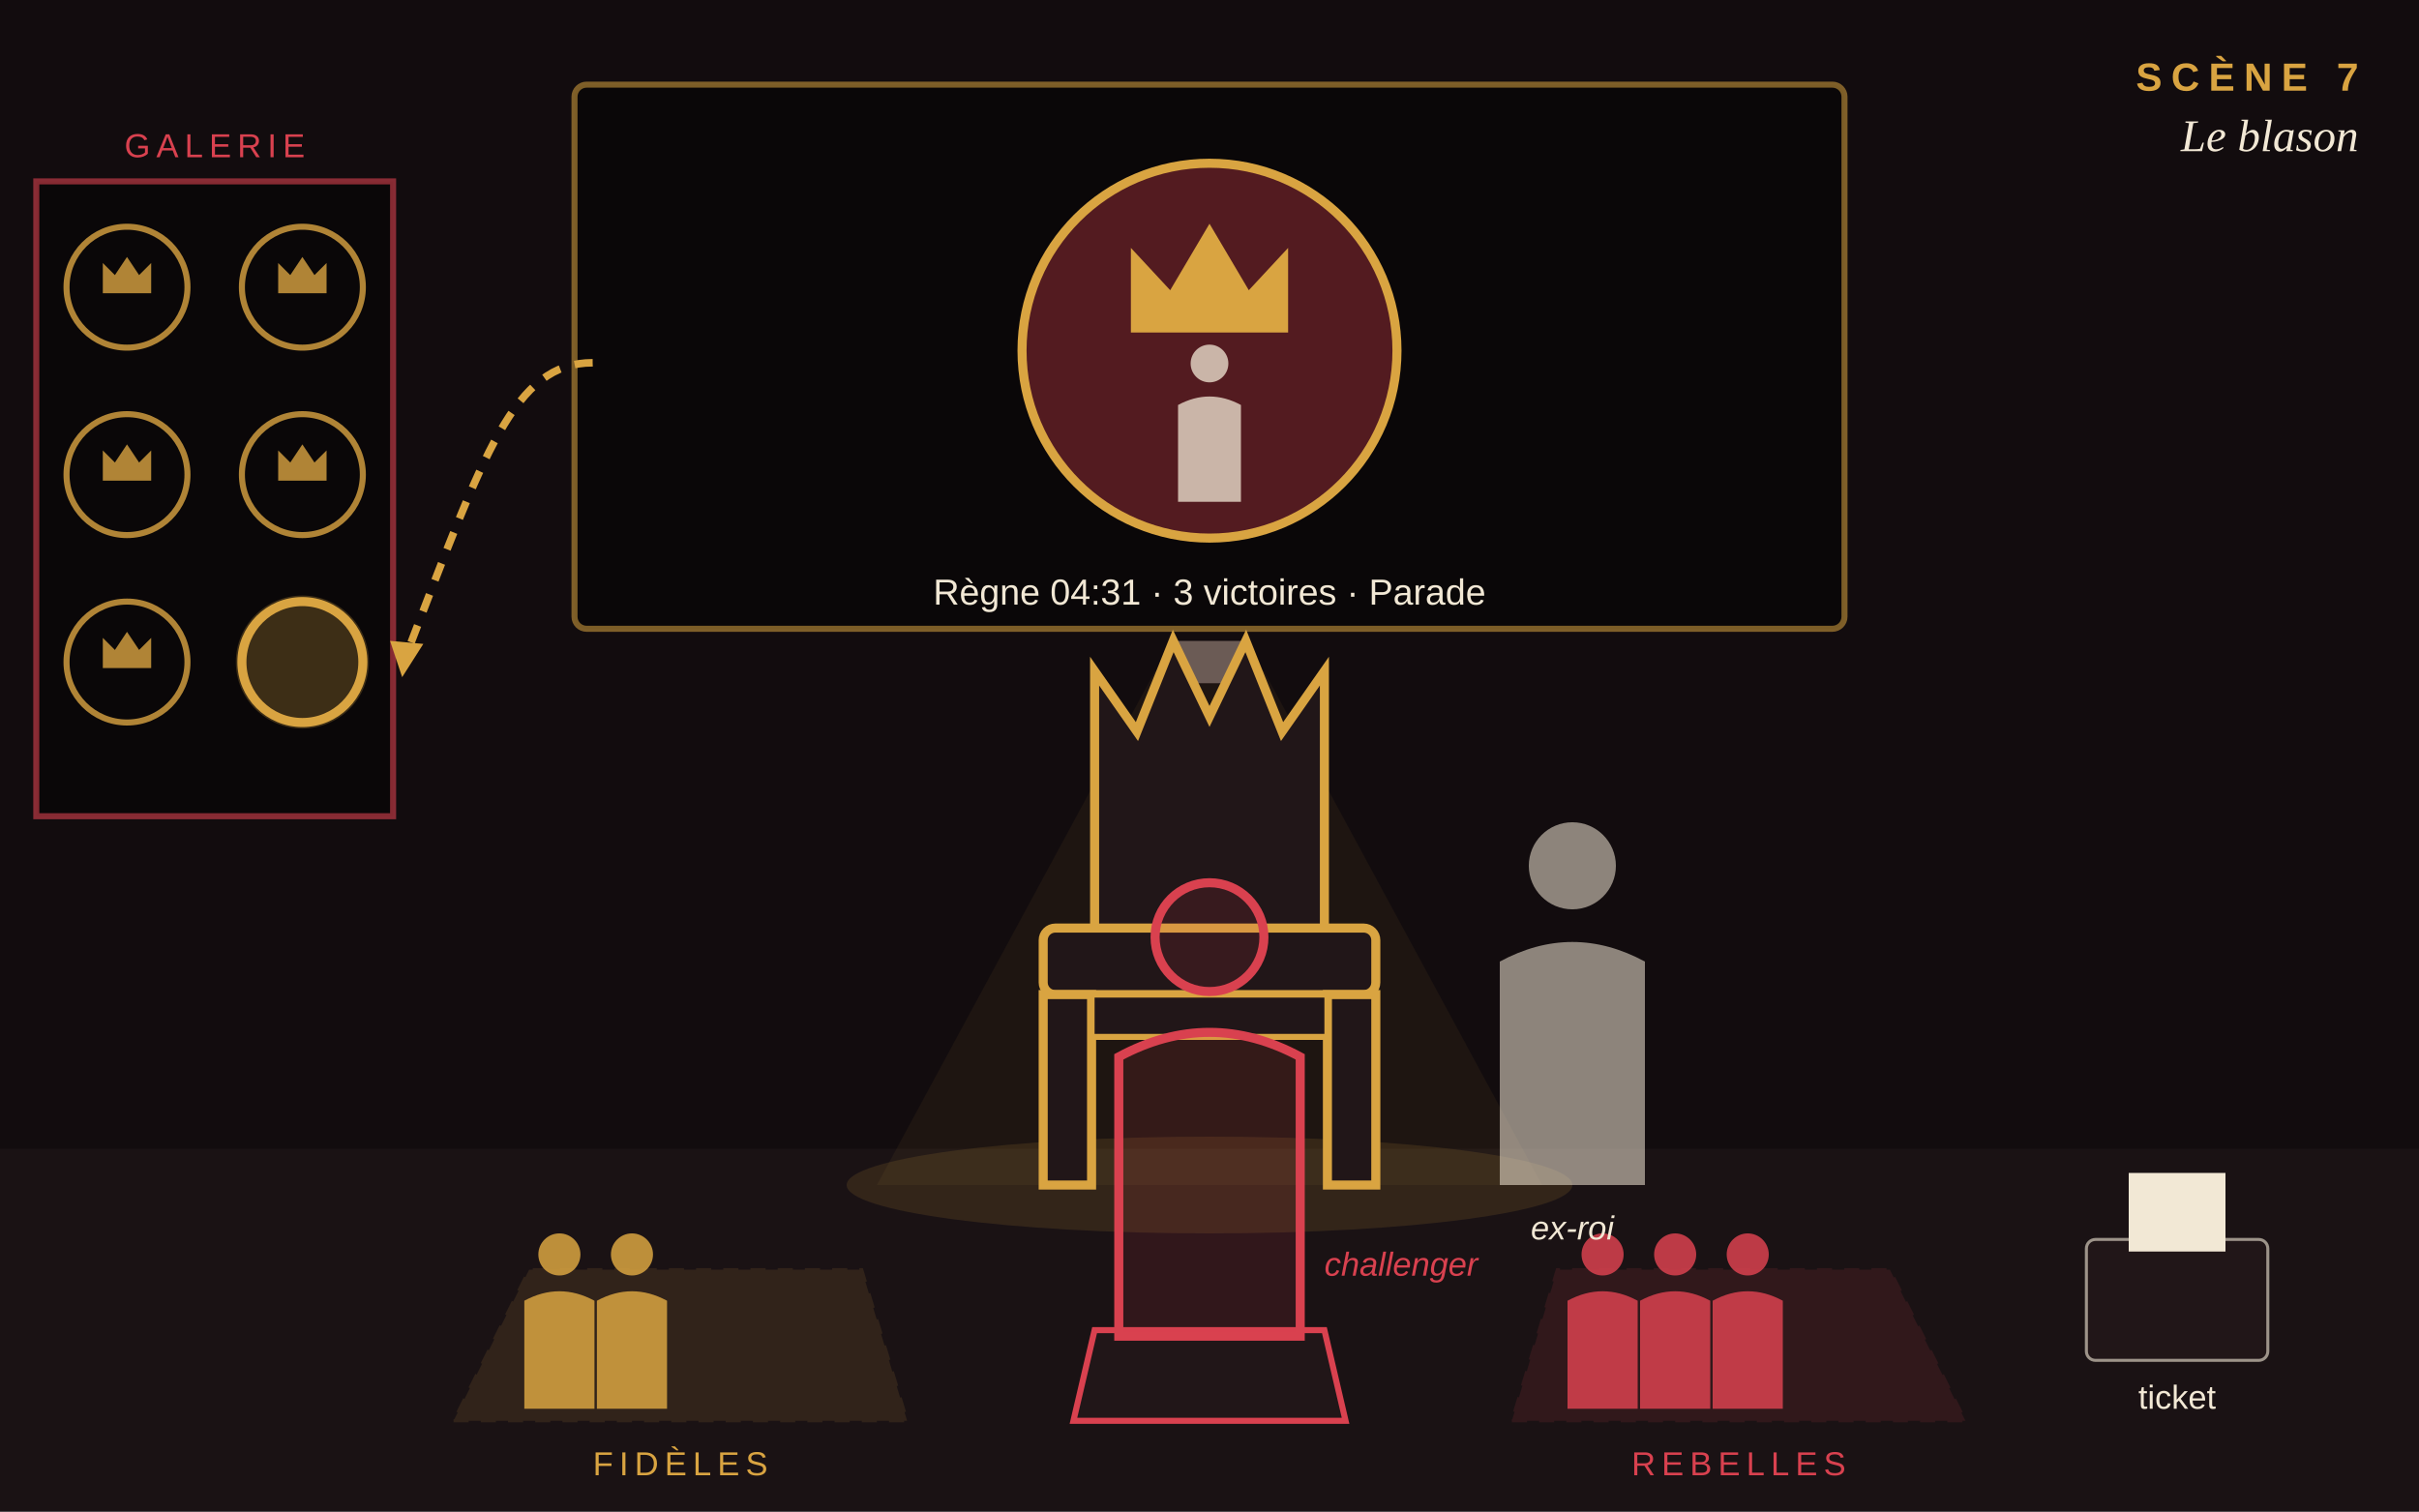
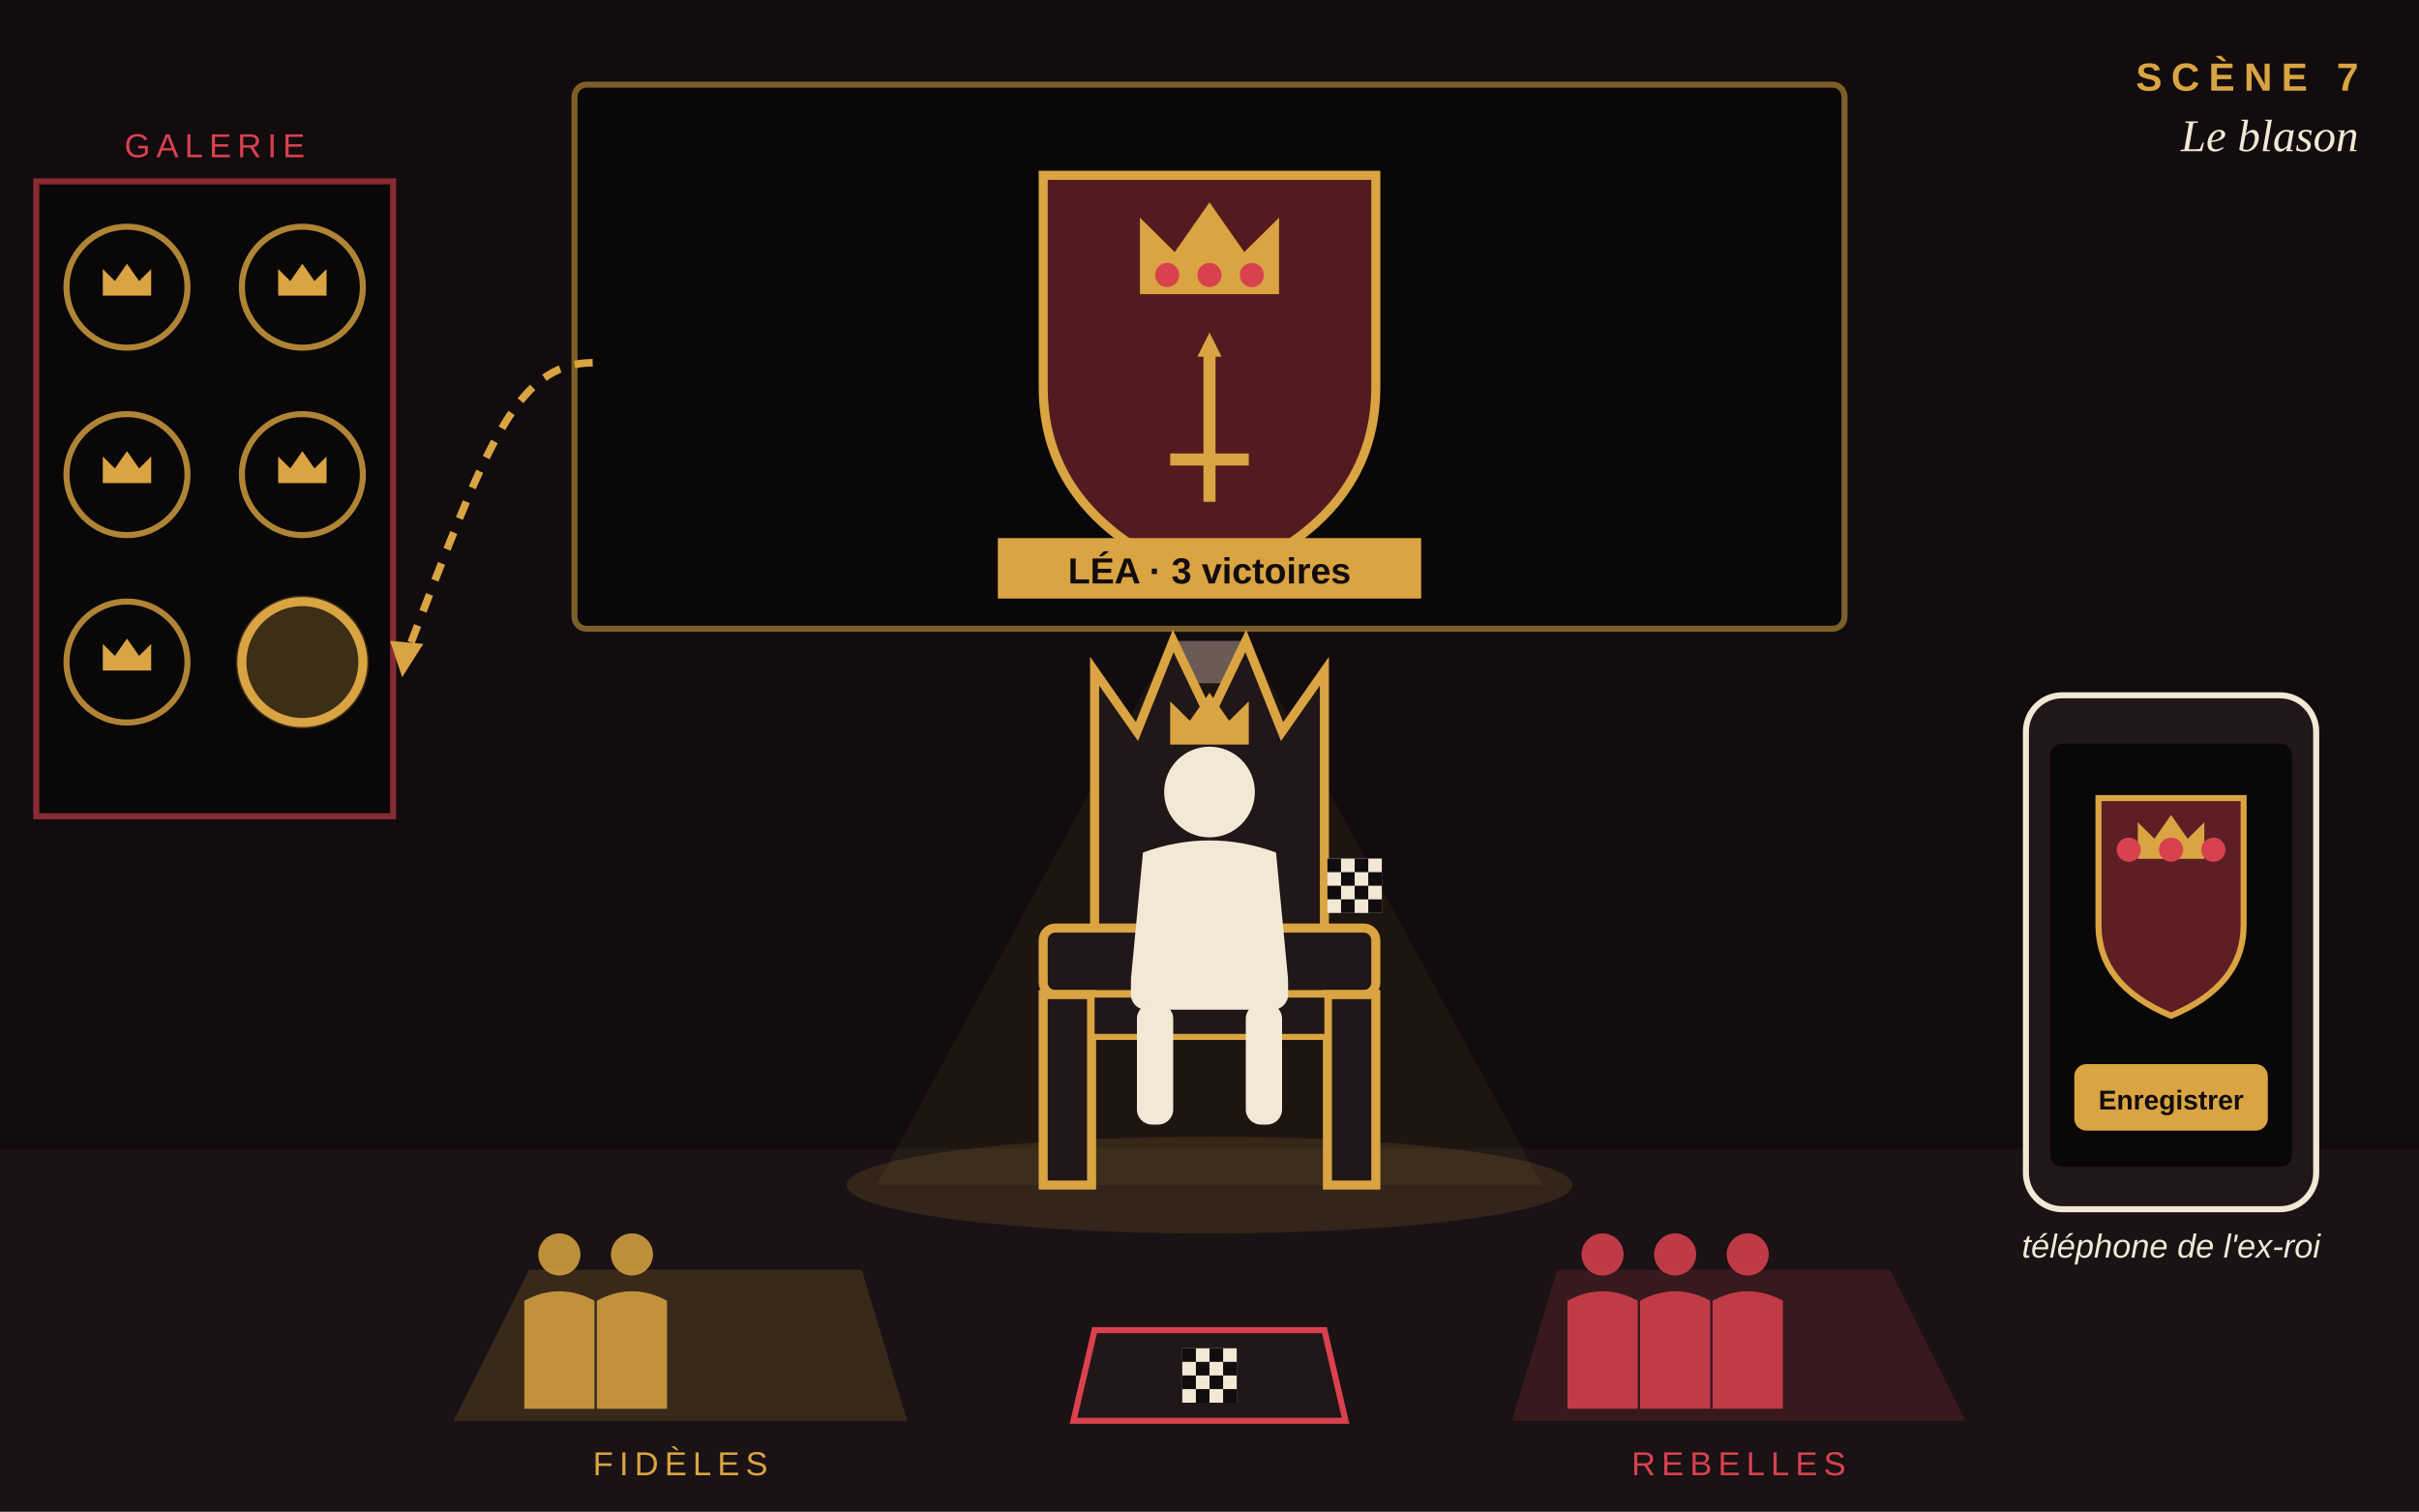
<svg xmlns="http://www.w3.org/2000/svg" viewBox="0 0 800 500" width="800" height="500" role="img" aria-label="Scène 7 : Le blason">
  <rect width="800" height="500" fill="#120C0E" />
  <rect x="0" y="380" width="800" height="120" fill="#1A1214" />
  <rect x="12" y="60" width="118" height="210" fill="#0A0708" stroke="#D9414F" stroke-opacity="0.6" stroke-width="2" />
  <text x="71" y="52" font-family="Calibri, Arial, sans-serif" font-size="11" fill="#D9414F" text-anchor="middle" font-weight="normal" font-style="normal" letter-spacing="2" opacity="1">GALERIE</text>
  <circle cx="42" cy="95" r="20" fill="none" stroke="#D9A441" stroke-width="2" opacity="0.8" />
-   <path d="M34,97 L34,87 L38,91 L42,85 L46,91 L50,87 L50,97 Z" fill="#D9A441" opacity="0.8" />
+   <path d="M34.0,97.8 L34.0,89 L38.0,92.96 L42,87.24 L46.0,92.96 L50.0,89 L50.0,97.8 Z" fill="#D9A441" />
  <circle cx="100" cy="95" r="20" fill="none" stroke="#D9A441" stroke-width="2" opacity="0.8" />
-   <path d="M92,97 L92,87 L96,91 L100,85 L104,91 L108,87 L108,97 Z" fill="#D9A441" opacity="0.8" />
+   <path d="M92.0,97.8 L92.0,89 L96.0,92.96 L100,87.24 L104.0,92.96 L108.0,89 L108.0,97.8 Z" fill="#D9A441" />
  <circle cx="42" cy="157" r="20" fill="none" stroke="#D9A441" stroke-width="2" opacity="0.8" />
-   <path d="M34,159 L34,149 L38,153 L42,147 L46,153 L50,149 L50,159 Z" fill="#D9A441" opacity="0.8" />
+   <path d="M34.0,159.8 L34.0,151 L38.0,154.96 L42,149.24 L46.0,154.96 L50.0,151 L50.0,159.8 Z" fill="#D9A441" />
  <circle cx="100" cy="157" r="20" fill="none" stroke="#D9A441" stroke-width="2" opacity="0.8" />
-   <path d="M92,159 L92,149 L96,153 L100,147 L104,153 L108,149 L108,159 Z" fill="#D9A441" opacity="0.8" />
+   <path d="M92.0,159.8 L92.0,151 L96.0,154.96 L100,149.24 L104.0,154.96 L108.0,151 L108.0,159.8 Z" fill="#D9A441" />
  <circle cx="42" cy="219" r="20" fill="none" stroke="#D9A441" stroke-width="2" opacity="0.8" />
-   <path d="M34,221 L34,211 L38,215 L42,209 L46,215 L50,211 L50,221 Z" fill="#D9A441" opacity="0.8" />
+   <path d="M34.0,221.8 L34.0,213 L38.0,216.96 L42,211.24 L46.0,216.96 L50.0,213 L50.0,221.8 Z" fill="#D9A441" />
  <circle cx="100" cy="219" r="22" fill="#D9A441" opacity="0.25" />
  <circle cx="100" cy="219" r="20" fill="none" stroke="#D9A441" stroke-width="3" />
  <rect x="190" y="28" width="420" height="180" rx="4" fill="#0A0708" stroke="#D9A441" stroke-opacity="0.55" stroke-width="2" />
-   <circle cx="400.0" cy="116" r="62" fill="#D9414F" fill-opacity="0.35" stroke="#D9A441" stroke-width="3" />
-   <path d="M374.0,110 L374.0,82 L387.0,96 L400.0,74 L413.0,96 L426.0,82 L426.0,110 Z" fill="#D9A441" />
-   <circle cx="400.0" cy="120.24" r="6.24" fill="#F2E8D5" opacity="0.75" />
-   <path d="M389.6,166 L389.6,133.968 Q400.0,128.352 410.4,133.968 L410.4,166 Z" fill="#F2E8D5" opacity="0.75" />
-   <text x="400.0" y="200" font-family="Calibri, Arial, sans-serif" font-size="12" fill="#F2E8D5" text-anchor="middle" font-weight="normal" font-style="normal" letter-spacing="0" opacity="1">Règne 04:31 · 3 victoires · Parade</text>
+   <path d="M345.0,58 L455.0,58 L455.0,128 Q455.0,173 400.0,193 Q345.0,173 345.0,128 Z" fill="#D9414F" fill-opacity="0.35" stroke="#D9A441" stroke-width="3" />
+   <path d="M377.0,97.3 L377.0,72 L388.5,83.385 L400.0,66.94 L411.5,83.385 L423.0,72 L423.0,97.3 Z" fill="#D9A441" />
+   <circle cx="386.0" cy="90.975" r="4" fill="#D9414F" />
+   <circle cx="400.0" cy="90.975" r="4" fill="#D9414F" />
+   <circle cx="414.0" cy="90.975" r="4" fill="#D9414F" />
+   <path d="M400.0,114 v52 M387.0,152 h26" stroke="#D9A441" stroke-width="4" fill="none" />
+   <path d="M396.0,118 l4,-8 l4,8 z" fill="#D9A441" />
+   <rect x="330.0" y="178" width="140" height="20" fill="#D9A441" />
+   <text x="400.0" y="193" font-family="Calibri, Arial, sans-serif" font-size="12" fill="#120C0E" text-anchor="middle" font-weight="bold" font-style="normal" letter-spacing="0" opacity="1">LÉA · 3 victoires</text>
  <polygon points="382,222 418,222 510,392 290,392" fill="#D9A441" opacity="0.06" />
  <ellipse cx="400" cy="392" rx="120" ry="16" fill="#D9A441" opacity="0.132" />
  <rect x="386" y="212" width="28" height="14" rx="3" fill="#6B5B55" />
-   <path d="M362.0,312.0 L362.0,222.0 L376.0,242.0 L388.0,212.0 L400,237.0 L412.0,212.0 L424.0,242.0 L438.0,222.0 L438.0,312.0 Z" fill="#211618" stroke="#D9A441" stroke-width="3" />
-   <rect x="345.0" y="307.0" width="110.0" height="22.0" rx="4" fill="#211618" stroke="#D9A441" stroke-width="3" />
-   <rect x="345.0" y="329.0" width="16.0" height="63.0" fill="#211618" stroke="#D9A441" stroke-width="3" />
-   <rect x="439.0" y="329.0" width="16.0" height="63.0" fill="#211618" stroke="#D9A441" stroke-width="3" />
-   <rect x="361.0" y="329.0" width="78.0" height="14.0" fill="#211618" stroke="#D9A441" stroke-width="2" />
-   <circle cx="442.0" cy="318.0" r="0" fill="#D9414F" />
-   <circle cx="442.0" cy="318.0" r="0" fill="#D9A441" />
-   <circle cx="442.0" cy="318.0" r="0" fill="#F2E8D5" />
-   <path d="M150,470 L300,470 L285,420 L175,420 Z" fill="#D9A441" opacity="0.12" stroke="#D9A441" stroke-dasharray="5 4" />
-   <path d="M500,470 L650,470 L625,420 L515,420 Z" fill="#D9414F" opacity="0.12" stroke="#D9414F" stroke-dasharray="5 4" />
+   <path d="M362,312 L362,222 L376,242 L388,212 L400,237 L412,212 L424,242 L438,222 L438,312 Z" fill="#211618" stroke="#D9A441" stroke-width="3" />
+   <rect x="345" y="307" width="110" height="22" rx="4" fill="#211618" stroke="#D9A441" stroke-width="3" />
+   <rect x="345" y="329" width="16" height="63" fill="#211618" stroke="#D9A441" stroke-width="3" />
+   <rect x="439" y="329" width="16" height="63" fill="#211618" stroke="#D9A441" stroke-width="3" />
+   <rect x="361" y="329" width="78" height="14" fill="#211618" stroke="#D9A441" stroke-width="2" />
+   <rect x="439" y="284" width="18" height="18" fill="#F2E8D5" />
+   <rect x="439.0" y="284.0" width="4.5" height="4.5" fill="#120C0E" />
+   <rect x="448.0" y="284.0" width="4.5" height="4.5" fill="#120C0E" />
+   <rect x="443.5" y="288.5" width="4.5" height="4.5" fill="#120C0E" />
+   <rect x="452.5" y="288.5" width="4.5" height="4.5" fill="#120C0E" />
+   <rect x="439.0" y="293.0" width="4.5" height="4.5" fill="#120C0E" />
+   <rect x="448.0" y="293.0" width="4.5" height="4.5" fill="#120C0E" />
+   <rect x="443.5" y="297.5" width="4.5" height="4.5" fill="#120C0E" />
+   <rect x="452.5" y="297.5" width="4.5" height="4.5" fill="#120C0E" />
+   <path d="M150,470 L300,470 L285,420 L175,420 Z" fill="#D9A441" opacity="0.16" />
+   <path d="M500,470 L650,470 L625,420 L515,420 Z" fill="#D9414F" opacity="0.16" />
  <text x="225" y="488" font-family="Calibri, Arial, sans-serif" font-size="11" fill="#D9A441" text-anchor="middle" font-weight="normal" font-style="normal" letter-spacing="2" opacity="1">FIDÈLES</text>
  <text x="575" y="488" font-family="Calibri, Arial, sans-serif" font-size="11" fill="#D9414F" text-anchor="middle" font-weight="normal" font-style="normal" letter-spacing="2" opacity="1">REBELLES</text>
  <circle cx="185" cy="414.96" r="6.96" fill="#D9A441" opacity="0.85" />
  <path d="M173.4,466 L173.4,430.272 Q185,424.008 196.6,430.272 L196.6,466 Z" fill="#D9A441" opacity="0.85" />
  <circle cx="209" cy="414.96" r="6.96" fill="#D9A441" opacity="0.85" />
  <path d="M197.4,466 L197.4,430.272 Q209,424.008 220.6,430.272 L220.6,466 Z" fill="#D9A441" opacity="0.85" />
  <circle cx="530" cy="414.96" r="6.96" fill="#D9414F" opacity="0.85" />
  <path d="M518.4,466 L518.4,430.272 Q530,424.008 541.6,430.272 L541.6,466 Z" fill="#D9414F" opacity="0.85" />
  <circle cx="554" cy="414.96" r="6.96" fill="#D9414F" opacity="0.85" />
  <path d="M542.4,466 L542.4,430.272 Q554,424.008 565.6,430.272 L565.6,466 Z" fill="#D9414F" opacity="0.85" />
  <circle cx="578" cy="414.96" r="6.96" fill="#D9414F" opacity="0.85" />
  <path d="M566.4,466 L566.4,430.272 Q578,424.008 589.6,430.272 L589.6,466 Z" fill="#D9414F" opacity="0.85" />
  <path d="M355,470 L445,470 L438,440 L362,440 Z" fill="#211618" stroke="#D9414F" stroke-width="2" />
-   <g fill="#D9414F" fill-opacity="0.12" stroke="#D9414F" stroke-width="3">
-     <circle cx="400" cy="310.0" r="18.0" />
-     <path d="M370.0,442 L370.0,349.6 Q400,333.4 430.0,349.6 L430.0,442 Z" />
-   </g>
-   <text x="438.0" y="422" font-family="Calibri, Arial, sans-serif" font-size="11" fill="#D9414F" text-anchor="start" font-weight="normal" font-style="italic" letter-spacing="0" opacity="1">challenger</text>
+   <rect x="391" y="446" width="18" height="18" fill="#F2E8D5" />
+   <rect x="391.0" y="446.0" width="4.5" height="4.5" fill="#120C0E" />
+   <rect x="400.0" y="446.0" width="4.5" height="4.5" fill="#120C0E" />
+   <rect x="395.5" y="450.5" width="4.5" height="4.5" fill="#120C0E" />
+   <rect x="404.5" y="450.5" width="4.5" height="4.5" fill="#120C0E" />
+   <rect x="391.0" y="455.0" width="4.5" height="4.5" fill="#120C0E" />
+   <rect x="400.0" y="455.0" width="4.5" height="4.5" fill="#120C0E" />
+   <rect x="395.5" y="459.5" width="4.5" height="4.5" fill="#120C0E" />
+   <rect x="404.5" y="459.5" width="4.5" height="4.5" fill="#120C0E" />
+   <circle cx="400" cy="262" r="15" fill="#F2E8D5" opacity="1" />
+   <path d="M378,282 Q400,274 422,282 L426,324 L374,324 Z" fill="#F2E8D5" opacity="1" />
+   <rect x="374" y="320" width="52" height="14" rx="5" fill="#F2E8D5" opacity="1" />
+   <rect x="376" y="332" width="12" height="40" rx="5" fill="#F2E8D5" opacity="1" />
+   <rect x="412" y="332" width="12" height="40" rx="5" fill="#F2E8D5" opacity="1" />
+   <path d="M387.0,246.3 L387.0,232 L393.5,238.435 L400,229.14 L406.5,238.435 L413.0,232 L413.0,246.3 Z" fill="#D9A441" />
  <path d="M196,120 C170,120 160,150 135,215" stroke="#D9A441" stroke-width="2.5" fill="none" stroke-dasharray="6 5" />
  <polygon points="129,212 140,213 133,224" fill="#D9A441" />
-   <circle cx="520" cy="286.4" r="14.4" fill="#F2E8D5" opacity="0.55" />
-   <path d="M496.0,392 L496.0,318.08 Q520,305.12 544.0,318.08 L544.0,392 Z" fill="#F2E8D5" opacity="0.55" />
-   <text x="520" y="410" font-family="Calibri, Arial, sans-serif" font-size="11" fill="#F2E8D5" text-anchor="middle" font-weight="normal" font-style="italic" letter-spacing="0" opacity="1">ex-roi</text>
-   <rect x="690" y="410" width="60" height="40" rx="3" fill="#211618" stroke="#F2E8D5" stroke-opacity="0.6" />
-   <rect x="704" y="388" width="32" height="26" fill="#F2E8D5" />
-   <text x="720" y="466" font-family="Calibri, Arial, sans-serif" font-size="11" fill="#F2E8D5" text-anchor="middle" font-weight="normal" font-style="normal" letter-spacing="0" opacity="1">ticket</text>
-   <rect x="0" y="500" width="0" height="0" />
+   <rect x="670" y="230" width="96" height="170" rx="12" fill="#211618" stroke="#F2E8D5" stroke-width="2" />
+   <rect x="678" y="246" width="80" height="140" rx="4" fill="#0A0708" />
+   <path d="M694.0,264 L742.0,264 L742.0,306 Q742.0,326 718.0,336 Q694.0,326 694.0,306 Z" fill="#D9414F" fill-opacity="0.4" stroke="#D9A441" stroke-width="2" />
+   <path d="M707.0,284.1 L707.0,272 L712.5,277.445 L718.0,269.58 L723.5,277.445 L729.0,272 L729.0,284.1 Z" fill="#D9A441" />
+   <circle cx="704.0" cy="281.075" r="4" fill="#D9414F" />
+   <circle cx="718.0" cy="281.075" r="4" fill="#D9414F" />
+   <circle cx="732.0" cy="281.075" r="4" fill="#D9414F" />
+   <rect x="686" y="352" width="64" height="22" rx="4" fill="#D9A441" />
+   <text x="718.0" y="367" font-family="Calibri, Arial, sans-serif" font-size="9" fill="#120C0E" text-anchor="middle" font-weight="bold" font-style="normal" letter-spacing="0" opacity="1">Enregistrer</text>
+   <text x="718" y="416" font-family="Calibri, Arial, sans-serif" font-size="11" fill="#F2E8D5" text-anchor="middle" font-weight="normal" font-style="italic" letter-spacing="0" opacity="1">téléphone de l'ex-roi</text>
  <text x="780" y="30" font-family="Calibri, Arial, sans-serif" font-size="13" fill="#D9A441" text-anchor="end" font-weight="bold" font-style="normal" letter-spacing="3" opacity="1">SCÈNE 7</text>
  <text x="780" y="50" font-family="Georgia, 'Times New Roman', serif" font-size="15" fill="#F2E8D5" text-anchor="end" font-weight="normal" font-style="italic" letter-spacing="0" opacity="1">Le blason</text>
</svg>
